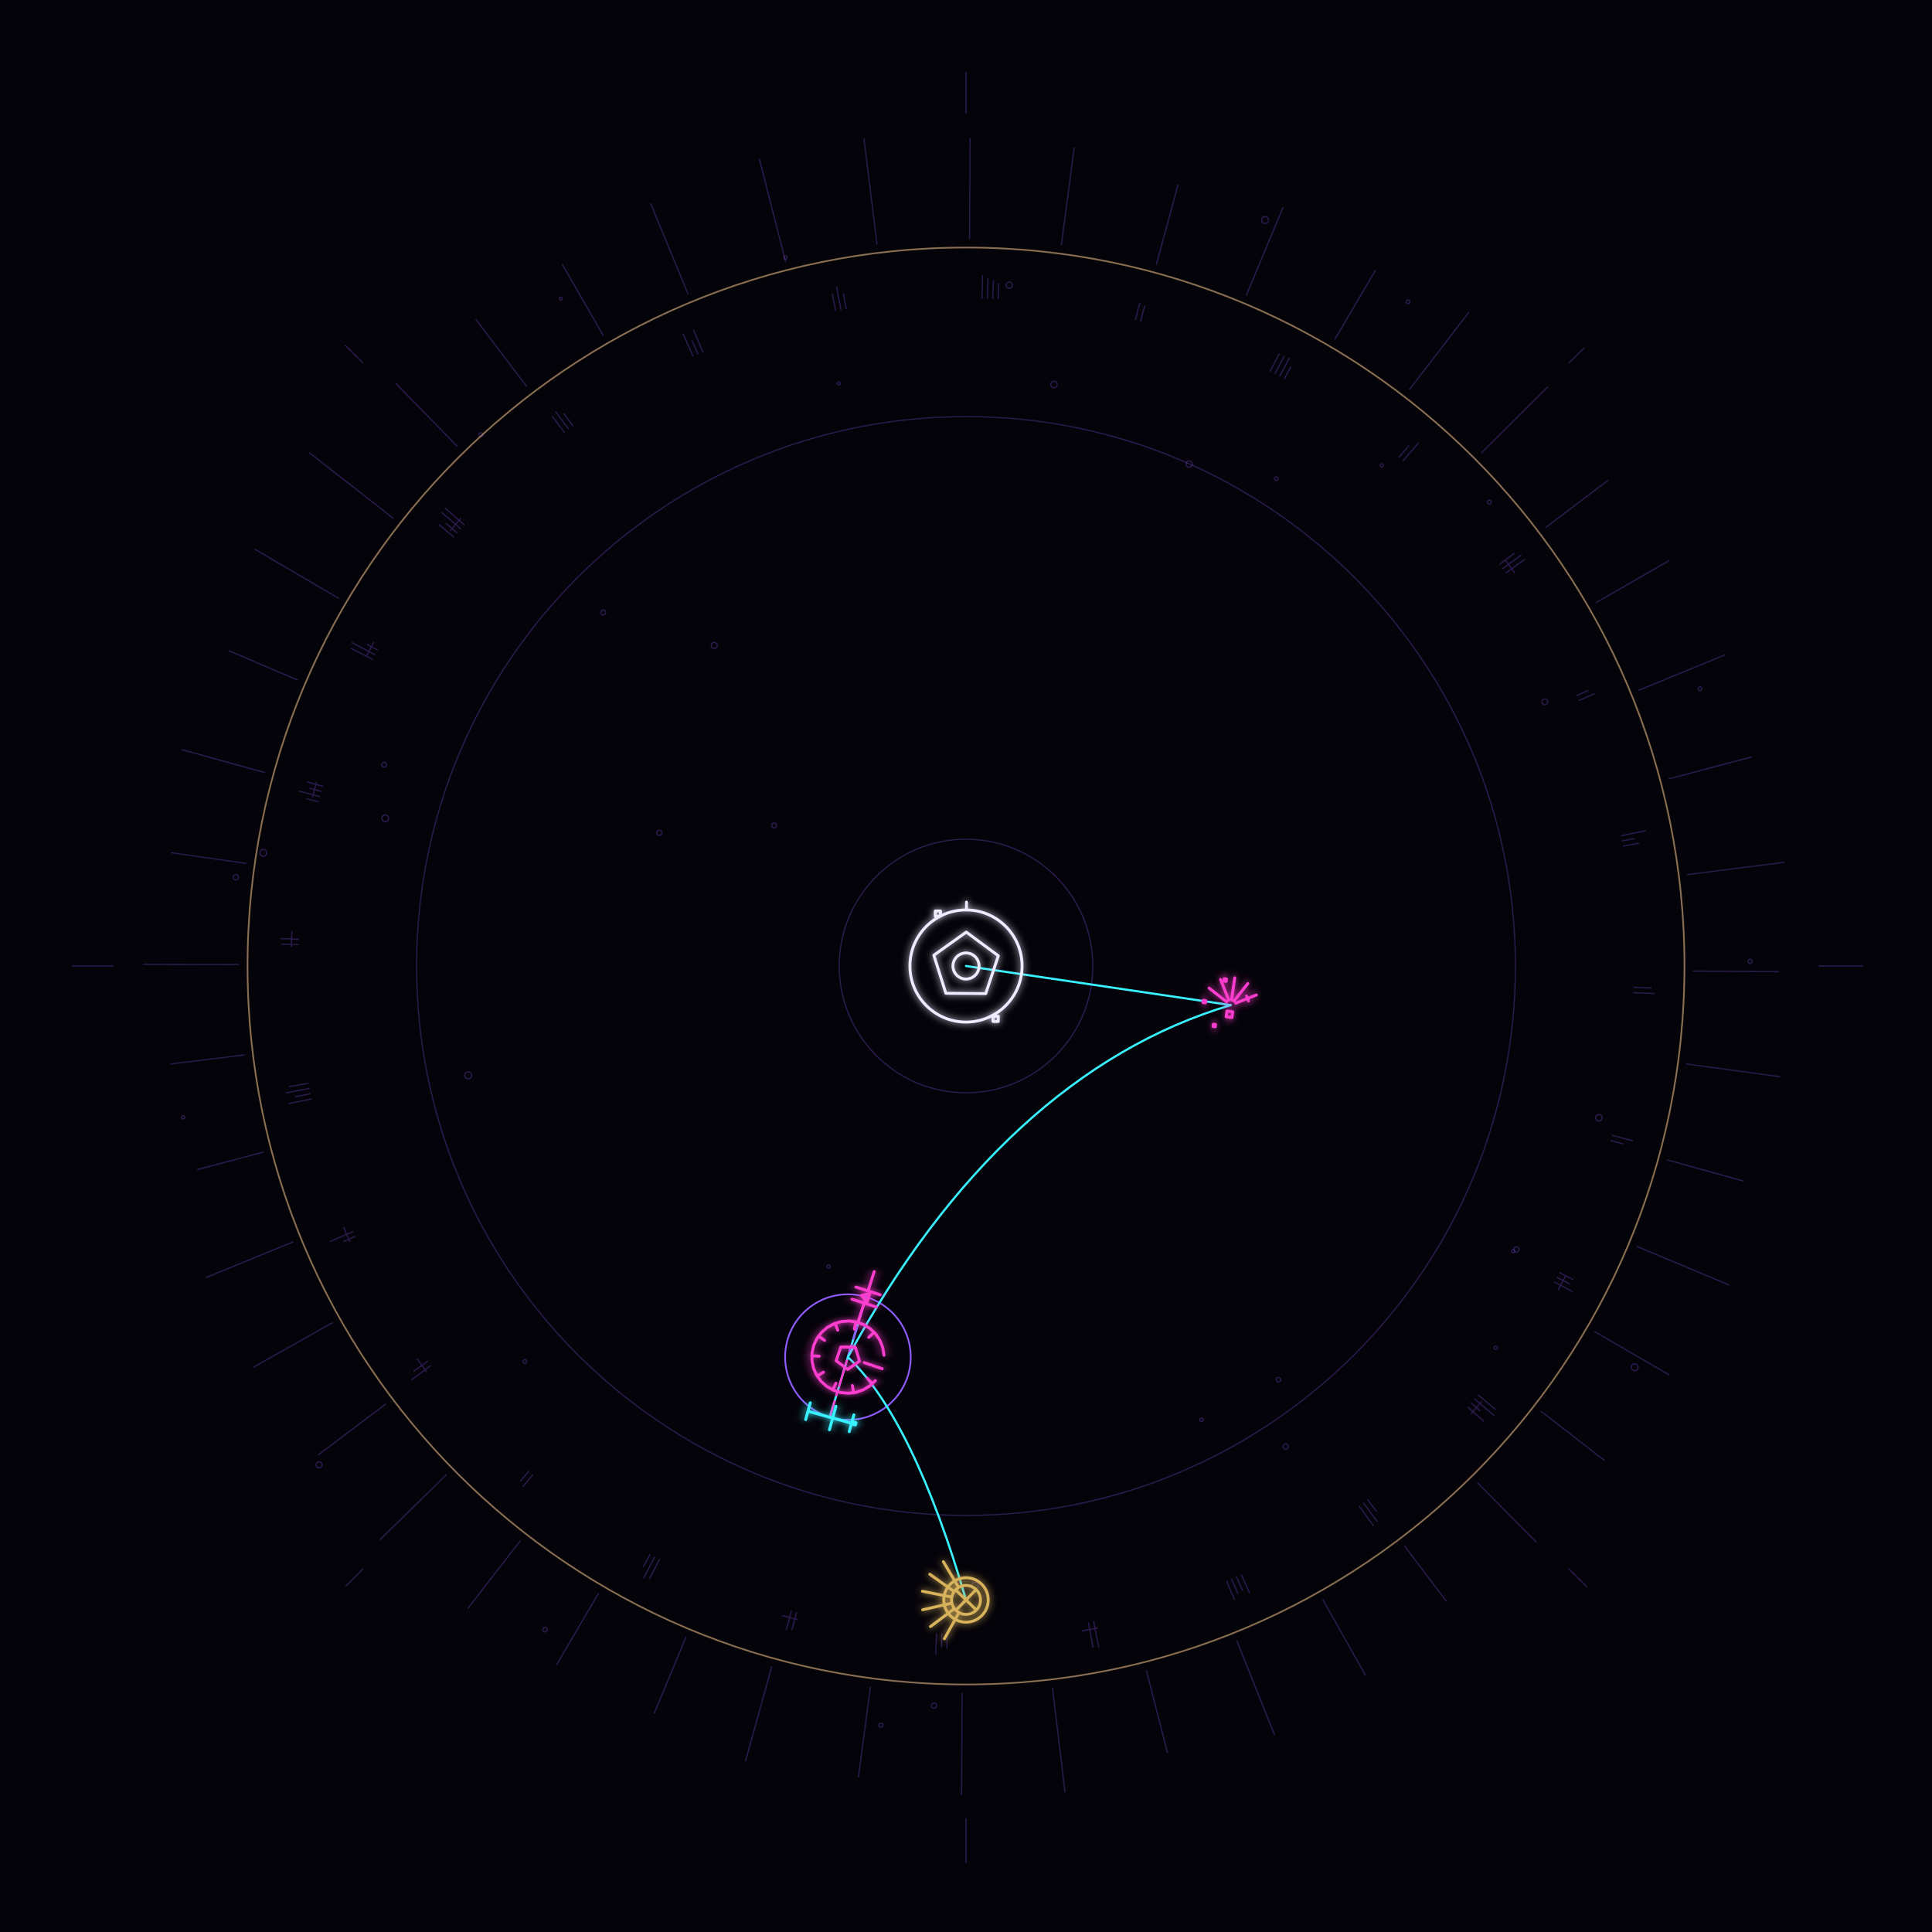
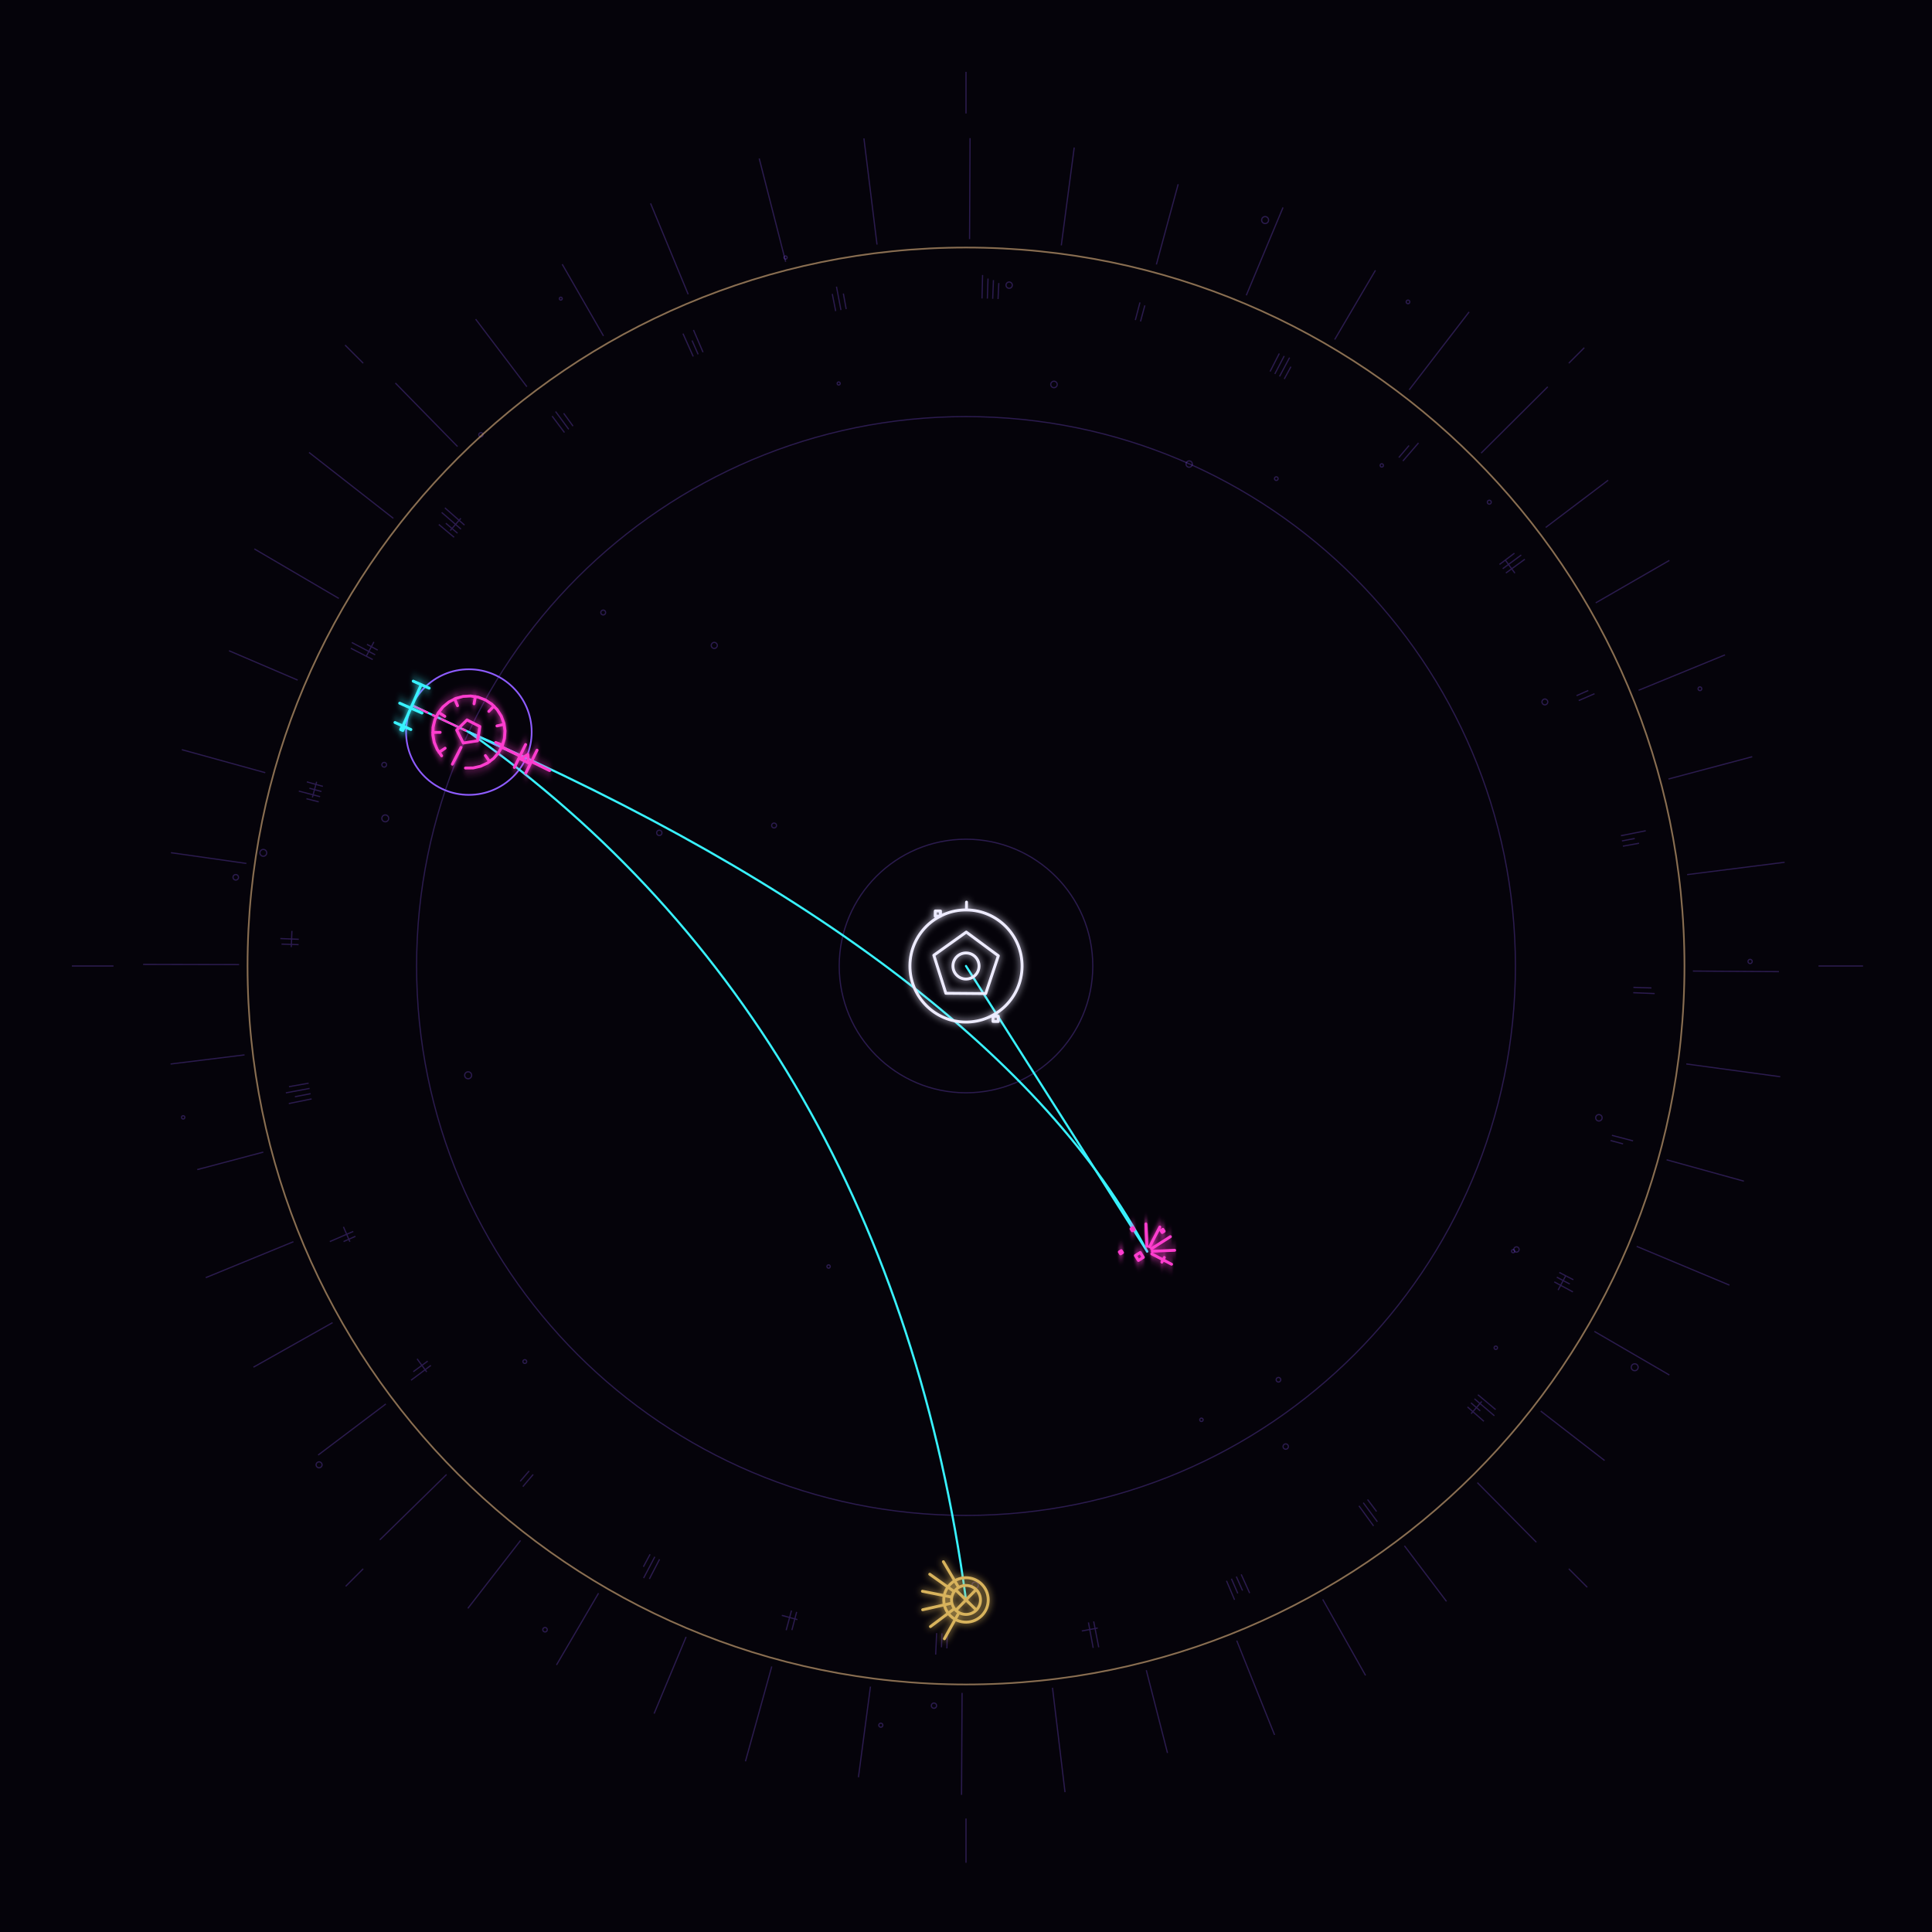
<svg xmlns="http://www.w3.org/2000/svg" viewBox="0 0 1600 1600" role="img">
  <defs>
    <filter id="sigil-glow" x="-30%" y="-30%" width="160%" height="160%">
      <feGaussianBlur stdDeviation="3" result="b" />
      <feMerge>
        <feMergeNode in="b" />
        <feMergeNode in="SourceGraphic" />
      </feMerge>
    </filter>
  </defs>
  <style>.sigil-node{fill:none;stroke-width:2.4;stroke-linecap:round;stroke-linejoin:round}.sigil-edge{fill:none;stroke-width:1.8;stroke-linecap:round}.sigil-region{fill:none;stroke-width:1.4}.sigil-boundary{fill:none;stroke:#D8B35C;stroke-width:1.4;stroke-opacity:0.55}.sigil-ornament{fill:none;stroke:#8E5CFF;stroke-opacity:0.28;stroke-width:1}.sigil-text{fill:#EDEBFF;font-family:ui-monospace,SFMono-Regular,Menlo,Consolas,monospace;font-size:15px;text-anchor:middle;dominant-baseline:middle}</style>
  <rect x="0" y="0" width="1600" height="1600" fill="#05030A" />
  <g class="sigil-layer sigil-layer-guide-geometry">
    <circle cx="800" cy="800" r="105" id="ornament-guide-0" class="sigil-ornament" stroke="#8E5CFF" />
    <circle cx="800" cy="800" r="455" id="ornament-guide-1" class="sigil-ornament" stroke="#8E5CFF" />
    <circle cx="800" cy="800" r="595" id="ornament-guide-2" class="sigil-ornament" stroke="#8E5CFF" />
    <path d="M800 94L800 59.481" id="ornament-cardinal-0" class="sigil-ornament" stroke="#8E5CFF" />
    <path d="M1299.217 300.783L1312.026 287.974" id="ornament-cardinal-1" class="sigil-ornament" stroke="#8E5CFF" />
    <path d="M1506 800L1542.906 800" id="ornament-cardinal-2" class="sigil-ornament" stroke="#8E5CFF" />
    <path d="M1299.217 1299.217L1314.492 1314.492" id="ornament-cardinal-3" class="sigil-ornament" stroke="#8E5CFF" />
    <path d="M800 1506L800 1542.657" id="ornament-cardinal-4" class="sigil-ornament" stroke="#8E5CFF" />
    <path d="M300.783 1299.217L286.287 1313.713" id="ornament-cardinal-5" class="sigil-ornament" stroke="#8E5CFF" />
    <path d="M94 800L59.509 800" id="ornament-cardinal-6" class="sigil-ornament" stroke="#8E5CFF" />
    <path d="M300.783 300.783L285.793 285.793" id="ornament-cardinal-7" class="sigil-ornament" stroke="#8E5CFF" />
  </g>
  <g class="sigil-layer sigil-layer-ornament-back">
    <path d="M1401.985 804.182L1473.239 804.677" id="ornament-filament-0" class="sigil-ornament" stroke="#8E5CFF" />
    <path d="M1396.51 881.119L1474.331 891.702" id="ornament-filament-1" class="sigil-ornament" stroke="#8E5CFF" />
    <path d="M1380.213 960.49L1444.226 978.197" id="ornament-filament-2" class="sigil-ornament" stroke="#8E5CFF" />
    <path d="M1355.426 1032.177L1432.22 1064.278" id="ornament-filament-3" class="sigil-ornament" stroke="#8E5CFF" />
    <path d="M1320.409 1102.62L1382.467 1138.707" id="ornament-filament-4" class="sigil-ornament" stroke="#8E5CFF" />
    <path d="M1275.97 1168.587L1328.844 1209.532" id="ornament-filament-5" class="sigil-ornament" stroke="#8E5CFF" />
    <path d="M1223.492 1227.853L1272.341 1277.205" id="ornament-filament-6" class="sigil-ornament" stroke="#8E5CFF" />
    <path d="M1163.099 1280.17L1197.897 1326.188" id="ornament-filament-7" class="sigil-ornament" stroke="#8E5CFF" />
    <path d="M1095.412 1324.534L1130.88 1387.512" id="ornament-filament-8" class="sigil-ornament" stroke="#8E5CFF" />
    <path d="M1024.21 1358.69L1055.545 1436.772" id="ornament-filament-9" class="sigil-ornament" stroke="#8E5CFF" />
    <path d="M949.32 1383.187L966.871 1451.734" id="ornament-filament-10" class="sigil-ornament" stroke="#8E5CFF" />
    <path d="M871.632 1397.723L881.993 1484.181" id="ornament-filament-11" class="sigil-ornament" stroke="#8E5CFF" />
    <path d="M796.757 1401.991L796.302 1486.438" id="ornament-filament-12" class="sigil-ornament" stroke="#8E5CFF" />
    <path d="M720.875 1396.777L710.923 1471.841" id="ornament-filament-13" class="sigil-ornament" stroke="#8E5CFF" />
    <path d="M639.143 1380.111L617.366 1458.648" id="ornament-filament-14" class="sigil-ornament" stroke="#8E5CFF" />
    <path d="M568.209 1355.587L541.703 1419.121" id="ornament-filament-15" class="sigil-ornament" stroke="#8E5CFF" />
    <path d="M495.686 1319.42L460.884 1378.822" id="ornament-filament-16" class="sigil-ornament" stroke="#8E5CFF" />
    <path d="M431.093 1275.722L387.451 1332" id="ornament-filament-17" class="sigil-ornament" stroke="#8E5CFF" />
    <path d="M369.822 1221.13L314.522 1275.267" id="ornament-filament-18" class="sigil-ornament" stroke="#8E5CFF" />
    <path d="M319.529 1162.701L263.48 1205.011" id="ornament-filament-19" class="sigil-ornament" stroke="#8E5CFF" />
    <path d="M275.432 1095.351L209.896 1132.249" id="ornament-filament-20" class="sigil-ornament" stroke="#8E5CFF" />
    <path d="M242.988 1028.346L170.369 1058.116" id="ornament-filament-21" class="sigil-ornament" stroke="#8E5CFF" />
    <path d="M218.064 954.125L163.356 968.614" id="ornament-filament-22" class="sigil-ornament" stroke="#8E5CFF" />
    <path d="M202.518 873.619L141.279 881.164" id="ornament-filament-23" class="sigil-ornament" stroke="#8E5CFF" />
    <path d="M198.001 798.82L118.514 798.664" id="ornament-filament-24" class="sigil-ornament" stroke="#8E5CFF" />
    <path d="M204.021 715.069L141.562 706.169" id="ornament-filament-25" class="sigil-ornament" stroke="#8E5CFF" />
    <path d="M219.678 639.904L150.631 620.856" id="ornament-filament-26" class="sigil-ornament" stroke="#8E5CFF" />
    <path d="M246.517 563.229L189.68 538.915" id="ornament-filament-27" class="sigil-ornament" stroke="#8E5CFF" />
    <path d="M280.628 495.604L210.645 454.588" id="ornament-filament-28" class="sigil-ornament" stroke="#8E5CFF" />
    <path d="M325.717 429.245L255.932 374.693" id="ornament-filament-29" class="sigil-ornament" stroke="#8E5CFF" />
    <path d="M378.902 369.791L327.429 317.205" id="ornament-filament-30" class="sigil-ornament" stroke="#8E5CFF" />
    <path d="M436.33 320.262L393.914 264.309" id="ornament-filament-31" class="sigil-ornament" stroke="#8E5CFF" />
    <path d="M499.775 278.206L465.599 218.807" id="ornament-filament-32" class="sigil-ornament" stroke="#8E5CFF" />
    <path d="M569.916 243.704L538.794 168.459" id="ornament-filament-33" class="sigil-ornament" stroke="#8E5CFF" />
    <path d="M650.657 216.819L628.741 131.236" id="ornament-filament-34" class="sigil-ornament" stroke="#8E5CFF" />
    <path d="M726.307 202.528L715.461 114.595" id="ornament-filament-35" class="sigil-ornament" stroke="#8E5CFF" />
    <path d="M802.949 198.007L803.359 114.381" id="ornament-filament-36" class="sigil-ornament" stroke="#8E5CFF" />
    <path d="M878.918 203.195L889.632 122.17" id="ornament-filament-37" class="sigil-ornament" stroke="#8E5CFF" />
    <path d="M957.676 219.016L975.709 152.569" id="ornament-filament-38" class="sigil-ornament" stroke="#8E5CFF" />
    <path d="M1032.141 244.559L1062.547 171.805" id="ornament-filament-39" class="sigil-ornament" stroke="#8E5CFF" />
    <path d="M1105.347 281.187L1139.082 223.867" id="ornament-filament-40" class="sigil-ornament" stroke="#8E5CFF" />
    <path d="M1167.04 322.836L1216.658 258.331" id="ornament-filament-41" class="sigil-ornament" stroke="#8E5CFF" />
    <path d="M1226.617 375.263L1281.805 320.318" id="ornament-filament-42" class="sigil-ornament" stroke="#8E5CFF" />
    <path d="M1280.102 436.812L1331.792 397.709" id="ornament-filament-43" class="sigil-ornament" stroke="#8E5CFF" />
    <path d="M1321.507 499.277L1382.496 464.108" id="ornament-filament-44" class="sigil-ornament" stroke="#8E5CFF" />
    <path d="M1357.017 571.667L1428.584 542.33" id="ornament-filament-45" class="sigil-ornament" stroke="#8E5CFF" />
    <path d="M1381.743 645.147L1451.121 626.679" id="ornament-filament-46" class="sigil-ornament" stroke="#8E5CFF" />
    <path d="M1397.224 724.318L1477.937 714.09" id="ornament-filament-47" class="sigil-ornament" stroke="#8E5CFF" />
    <path d="M1352.717 817.693L1367.662 818.171M1352.558 822.114L1370.324 822.825" id="ornament-rune-0" class="sigil-ornament" stroke="#8E5CFF" />
    <path d="M1334.922 940.24L1352.431 944.831M1333.783 944.515L1344.158 947.324" id="ornament-rune-1" class="sigil-ornament" stroke="#8E5CFF" />
    <path d="M1291.323 1053.792L1302.977 1059.812M1289.277 1057.715L1300.048 1063.388M1287.2 1061.621L1302.625 1069.904M1296.654 1056.546L1290.354 1068.391" id="ornament-rune-2" class="sigil-ornament" stroke="#8E5CFF" />
    <path d="M1223.954 1155.066L1238.626 1167.354M1221.1 1158.446L1237.571 1172.466M1218.219 1161.804L1225.89 1168.44M1215.311 1165.138L1228.859 1177.049M1227.115 1160.63L1218.338 1170.776" id="ornament-rune-3" class="sigil-ornament" stroke="#8E5CFF" />
    <path d="M1132.55 1241.836L1140.02 1251.761M1129.005 1244.482L1140.693 1260.273M1125.439 1247.1L1137.527 1263.707" id="ornament-rune-4" class="sigil-ornament" stroke="#8E5CFF" />
    <path d="M1027.912 1303.85L1034.905 1319.31M1023.874 1305.657L1029.004 1317.245M1019.822 1307.432L1025.089 1319.591M1015.755 1309.175L1022.426 1324.917" id="ornament-rune-5" class="sigil-ornament" stroke="#8E5CFF" />
    <path d="M905.742 1342.796L909.913 1364.211M901.396 1343.625L905.328 1364.703M909.083 1348.254L895.895 1350.713" id="ornament-rune-6" class="sigil-ornament" stroke="#8E5CFF" />
    <path d="M784.518 1352.783L784.172 1365.127M780.096 1352.642L779.68 1364.198M775.676 1352.465L774.892 1370.268" id="ornament-rune-7" class="sigil-ornament" stroke="#8E5CFF" />
    <path d="M659.76 1334.922L655.815 1349.969M655.485 1333.783L651.077 1350.063M660.402 1341.289L647.452 1337.783" id="ornament-rune-8" class="sigil-ornament" stroke="#8E5CFF" />
    <path d="M546.208 1291.323L537.791 1307.618M542.285 1289.277L533.003 1306.9M538.379 1287.2L532.811 1297.568" id="ornament-rune-9" class="sigil-ornament" stroke="#8E5CFF" />
    <path d="M441.554 1221.1L432.983 1231.169M438.196 1218.219L430.818 1226.747" id="ornament-rune-10" class="sigil-ornament" stroke="#8E5CFF" />
    <path d="M356.837 1130.78L340.385 1143.061M354.205 1127.225L342.274 1135.983M353.37 1136.159L345.432 1125.344" id="ornament-rune-11" class="sigil-ornament" stroke="#8E5CFF" />
    <path d="M294.343 1023.874L284.52 1028.223M292.568 1019.822L273.132 1028.241M289.766 1028.346L284.433 1016.036" id="ornament-rune-12" class="sigil-ornament" stroke="#8E5CFF" />
    <path d="M258.067 910.081L239.179 913.917M257.204 905.742L244.231 908.269M256.375 901.396L236.727 905.061M255.582 897.044L239.333 899.94" id="ornament-rune-13" class="sigil-ornament" stroke="#8E5CFF" />
    <path d="M247.283 782.307L233.147 781.855M247.442 777.886L232.163 777.274M241.219 784.35L241.756 770.945" id="ornament-rune-14" class="sigil-ornament" stroke="#8E5CFF" />
    <path d="M263.973 664.043L253.761 661.453M265.078 659.76L247.471 655.144M266.217 655.485L256.228 652.78M267.39 651.219L254.107 647.509M258.711 660.402L262.217 647.452" id="ornament-rune-15" class="sigil-ornament" stroke="#8E5CFF" />
    <path d="M308.677 546.208L290.566 536.852M310.723 542.285L291.341 532.076M312.8 538.379L303.907 533.604M303.346 543.454L309.646 531.609" id="ornament-rune-16" class="sigil-ornament" stroke="#8E5CFF" />
    <path d="M376.046 444.934L363.41 434.351M378.9 441.554L369.235 433.327M381.781 438.196L365.788 424.361M384.689 434.862L368.457 420.592M372.885 439.37L381.662 429.224" id="ornament-rune-17" class="sigil-ornament" stroke="#8E5CFF" />
    <path d="M467.45 358.164L457.216 344.567M470.995 355.518L460.107 340.809M474.561 352.9L466.818 342.262" id="ornament-rune-18" class="sigil-ornament" stroke="#8E5CFF" />
    <path d="M574.105 295.242L565.617 276.276M578.15 293.451L573.123 281.972M582.21 291.693L574.312 273.259" id="ornament-rune-19" class="sigil-ornament" stroke="#8E5CFF" />
    <path d="M692.088 257.631L689.259 243.413M696.43 256.785L692.734 237.4M700.779 255.974L698.429 243.087" id="ornament-rune-20" class="sigil-ornament" stroke="#8E5CFF" />
    <path d="M813.271 247.159L813.736 227.767M817.693 247.283L818.224 230.704M822.114 247.442L822.733 231.972M826.534 247.637L827.169 234.418" id="ornament-rune-21" class="sigil-ornament" stroke="#8E5CFF" />
    <path d="M940.24 265.078L944.069 250.474M944.515 266.217L948.116 252.917" id="ornament-rune-22" class="sigil-ornament" stroke="#8E5CFF" />
    <path d="M1051.825 307.666L1059.452 292.754M1055.756 309.696L1063.523 294.805M1059.67 311.758L1067.959 296.172M1063.567 313.851L1069.081 303.681" id="ornament-rune-23" class="sigil-ornament" stroke="#8E5CFF" />
    <path d="M1158.446 378.9L1166.9 368.968M1161.804 381.781L1174.737 366.831" id="ornament-rune-24" class="sigil-ornament" stroke="#8E5CFF" />
    <path d="M1241.836 467.45L1254.188 458.153M1244.482 470.995L1259.819 459.643M1247.1 474.561L1262.814 463.123M1246.63 463.841L1254.568 474.656" id="ornament-rune-25" class="sigil-ornament" stroke="#8E5CFF" />
    <path d="M1305.657 576.126L1315.366 571.828M1307.432 580.178L1320.519 574.509" id="ornament-rune-26" class="sigil-ornament" stroke="#8E5CFF" />
    <path d="M1342.369 692.088L1362.94 687.995M1343.215 696.43L1353.822 694.408M1344.026 700.779L1357.398 698.341" id="ornament-rune-27" class="sigil-ornament" stroke="#8E5CFF" />
    <circle cx="499.557" cy="507.254" r="2.017" id="ornament-dot-87" class="sigil-ornament" stroke="#8E5CFF" />
    <circle cx="1047.714" cy="182.248" r="2.88" id="ornament-dot-88" class="sigil-ornament" stroke="#8E5CFF" />
    <circle cx="1407.799" cy="570.398" r="1.545" id="ornament-dot-89" class="sigil-ornament" stroke="#8E5CFF" />
    <circle cx="218.054" cy="706.291" r="2.83" id="ornament-dot-90" class="sigil-ornament" stroke="#8E5CFF" />
    <circle cx="451.355" cy="1349.661" r="1.862" id="ornament-dot-91" class="sigil-ornament" stroke="#8E5CFF" />
    <circle cx="195.243" cy="726.547" r="2.298" id="ornament-dot-92" class="sigil-ornament" stroke="#8E5CFF" />
    <circle cx="546.012" cy="689.719" r="2.214" id="ornament-dot-93" class="sigil-ornament" stroke="#8E5CFF" />
    <circle cx="807.572" cy="1312.798" r="2.658" id="ornament-dot-94" class="sigil-ornament" stroke="#8E5CFF" />
    <circle cx="1056.979" cy="396.379" r="1.519" id="ornament-dot-95" class="sigil-ornament" stroke="#8E5CFF" />
    <circle cx="1353.792" cy="1132.296" r="2.861" id="ornament-dot-96" class="sigil-ornament" stroke="#8E5CFF" />
    <circle cx="650.553" cy="213.273" r="1.336" id="ornament-dot-97" class="sigil-ornament" stroke="#8E5CFF" />
    <circle cx="1233.375" cy="415.884" r="1.632" id="ornament-dot-98" class="sigil-ornament" stroke="#8E5CFF" />
    <circle cx="694.575" cy="317.581" r="1.272" id="ornament-dot-99" class="sigil-ornament" stroke="#8E5CFF" />
    <circle cx="1238.756" cy="1116.163" r="1.408" id="ornament-dot-100" class="sigil-ornament" stroke="#8E5CFF" />
    <circle cx="398.281" cy="360.069" r="1.795" id="ornament-dot-101" class="sigil-ornament" stroke="#8E5CFF" />
    <circle cx="591.524" cy="534.501" r="2.516" id="ornament-dot-102" class="sigil-ornament" stroke="#8E5CFF" />
    <circle cx="319.066" cy="677.73" r="2.845" id="ornament-dot-103" class="sigil-ornament" stroke="#8E5CFF" />
    <circle cx="1058.77" cy="1142.642" r="1.923" id="ornament-dot-104" class="sigil-ornament" stroke="#8E5CFF" />
    <circle cx="1255.882" cy="1034.767" r="2.208" id="ornament-dot-105" class="sigil-ornament" stroke="#8E5CFF" />
    <circle cx="1253.113" cy="1036.153" r="1.339" id="ornament-dot-106" class="sigil-ornament" stroke="#8E5CFF" />
    <circle cx="729.456" cy="1428.733" r="1.688" id="ornament-dot-107" class="sigil-ornament" stroke="#8E5CFF" />
    <circle cx="1279.39" cy="581.309" r="2.418" id="ornament-dot-108" class="sigil-ornament" stroke="#8E5CFF" />
    <circle cx="434.622" cy="1127.58" r="1.573" id="ornament-dot-109" class="sigil-ornament" stroke="#8E5CFF" />
    <circle cx="151.702" cy="925.361" r="1.375" id="ornament-dot-110" class="sigil-ornament" stroke="#8E5CFF" />
    <circle cx="1166.042" cy="250.016" r="1.509" id="ornament-dot-111" class="sigil-ornament" stroke="#8E5CFF" />
    <circle cx="264.247" cy="1213.105" r="2.471" id="ornament-dot-112" class="sigil-ornament" stroke="#8E5CFF" />
    <circle cx="387.705" cy="890.508" r="2.891" id="ornament-dot-113" class="sigil-ornament" stroke="#8E5CFF" />
    <circle cx="1064.777" cy="1197.982" r="2.237" id="ornament-dot-114" class="sigil-ornament" stroke="#8E5CFF" />
    <circle cx="1449.358" cy="796.239" r="1.754" id="ornament-dot-115" class="sigil-ornament" stroke="#8E5CFF" />
    <circle cx="835.749" cy="236.15" r="2.607" id="ornament-dot-116" class="sigil-ornament" stroke="#8E5CFF" />
    <circle cx="686.209" cy="1048.882" r="1.394" id="ornament-dot-117" class="sigil-ornament" stroke="#8E5CFF" />
    <circle cx="641.056" cy="683.637" r="2.04" id="ornament-dot-118" class="sigil-ornament" stroke="#8E5CFF" />
    <circle cx="773.473" cy="1412.548" r="2.191" id="ornament-dot-119" class="sigil-ornament" stroke="#8E5CFF" />
    <circle cx="318.174" cy="633.335" r="1.969" id="ornament-dot-120" class="sigil-ornament" stroke="#8E5CFF" />
    <circle cx="1144.324" cy="385.436" r="1.375" id="ornament-dot-121" class="sigil-ornament" stroke="#8E5CFF" />
    <circle cx="464.418" cy="247.323" r="1.209" id="ornament-dot-122" class="sigil-ornament" stroke="#8E5CFF" />
    <circle cx="984.835" cy="384.313" r="2.617" id="ornament-dot-123" class="sigil-ornament" stroke="#8E5CFF" />
    <circle cx="994.976" cy="1175.836" r="1.407" id="ornament-dot-124" class="sigil-ornament" stroke="#8E5CFF" />
    <circle cx="872.858" cy="318.388" r="2.683" id="ornament-dot-125" class="sigil-ornament" stroke="#8E5CFF" />
    <circle cx="1324.145" cy="925.71" r="2.666" id="ornament-dot-126" class="sigil-ornament" stroke="#8E5CFF" />
  </g>
  <g class="sigil-layer sigil-layer-semantic-regions">
    <circle cx="800" cy="800" r="595" id="boundary-host" class="sigil-boundary sigil-invocation-boundary" />
-     <circle cx="702.211" cy="1123.893" r="52" id="region-s0-ring" class="sigil-region sigil-region-orbit" stroke="#8E5CFF" />
+     <circle cx="388.304" cy="606.27" r="52" id="region-s0-ring" class="sigil-region sigil-region-orbit" stroke="#8E5CFF" />
  </g>
  <g class="sigil-layer sigil-layer-semantic-edges">
-     <path d="M800 800C840.525 805.984 915.083 816.994 1019.289 832.382" id="edge-e0_n0.0-_n1.0" class="sigil-edge sigil-edge-flow" stroke="#38F2FF" />
-     <path d="M717.241 1074.112C711.686 1092.511 701.465 1126.362 687.181 1173.674" id="edge-e1_n3.0-_n4.0" class="sigil-edge sigil-edge-flow" stroke="#38F2FF" />
-     <path d="M702.211 1123.893C708.758 1102.209 713.868 1085.283 717.241 1074.112" id="edge-e2_n2.1-_n3.0" class="sigil-edge sigil-edge-enter" stroke="#8E5CFF" stroke-dasharray="10 6" />
-     <path d="M687.181 1173.674C688.768 1168.417 693.878 1151.491 702.211 1123.893" id="edge-e3_n4.0-_n2.1" class="sigil-edge sigil-edge-feedback" stroke="#FF3CCF" stroke-dasharray="14 5 3 5" />
-     <path d="M1019.289 832.382C894.467 869.388 786.66 968.502 702.211 1123.893" id="edge-e4_n1.0-_n2.0" class="sigil-edge sigil-edge-flow" stroke="#38F2FF" />
-     <path d="M702.211 1123.893C738.197 1158.002 771.445 1226.378 800 1325" id="edge-e5_n2.0-_n5.0" class="sigil-edge sigil-edge-flow" stroke="#38F2FF" />
+     <path d="M800 800C827.726 843.689 878.737 924.069 950.032 1036.412" id="edge-e0_n0.0-_n1.0" class="sigil-edge sigil-edge-flow" stroke="#38F2FF" />
+     <path d="M435.355 628.411C417.965 620.228 385.97 605.172 341.253 584.13" id="edge-e1_n3.0-_n4.0" class="sigil-edge sigil-edge-flow" stroke="#38F2FF" />
+     <path d="M388.304 606.27C408.799 615.915 424.796 623.443 435.355 628.411" id="edge-e2_n2.1-_n3.0" class="sigil-edge sigil-edge-enter" stroke="#8E5CFF" stroke-dasharray="10 6" />
+     <path d="M341.253 584.13C346.221 586.468 362.219 593.996 388.304 606.27" id="edge-e3_n4.0-_n2.1" class="sigil-edge sigil-edge-feedback" stroke="#FF3CCF" stroke-dasharray="14 5 3 5" />
+     <path d="M950.032 1036.412C866.051 877.927 675.063 731.679 388.304 606.27" id="edge-e4_n1.0-_n2.0" class="sigil-edge sigil-edge-flow" stroke="#38F2FF" />
+     <path d="M388.304 606.27C617.864 768.055 757.841 1012.423 800 1325" id="edge-e5_n2.0-_n5.0" class="sigil-edge sigil-edge-flow" stroke="#38F2FF" />
  </g>
  <g class="sigil-layer sigil-layer-semantic-nodes">
    <path d="M846.44 800C846.44 825.648 825.648 846.44 800 846.44C774.352 846.44 753.56 825.648 753.56 800C753.56 774.352 774.352 753.56 800 753.56C825.648 753.56 846.44 774.352 846.44 800M800 771.92L826.706 791.323L816.505 822.717L783.495 822.717L773.294 791.323ZM810.8 800C810.8 805.965 805.965 810.8 800 810.8C794.035 810.8 789.2 805.965 789.2 800C789.2 794.035 794.035 789.2 800 789.2C805.965 789.2 810.8 794.035 810.8 800M800 753.56L800 747.08M774.184 754.636L778.504 754.636L778.504 758.956L774.184 758.956ZM822.743 841.416L827.063 841.416L827.063 845.736L822.743 845.736Z" id="node-n0" class="sigil-node sigil-node-source" stroke="#EDEBFF" filter="url(#sigil-glow)" transform="rotate(0.464 800 800)" />
-     <path d="M1015.541 830.232L999.511 821.037M1017.123 828.644L1007.861 812.652M1019.289 828.062L1019.289 809.582M1021.454 828.644L1030.716 812.652M1023.036 830.232L1039.066 821.037M1031.121 823.104L1033.271 826.852M1016.889 837.662L1021.689 837.662L1021.689 842.462L1016.889 842.462ZM1010.827 811.533L1012.747 811.533L1012.747 813.453L1010.827 813.453ZM996.296 831.657L998.216 831.657L998.216 833.577L996.296 833.577ZM1007.21 850.106L1009.13 850.106L1009.13 852.026L1007.21 852.026Z" id="node-n1" class="sigil-node sigil-node-scatter" stroke="#FF3CCF" filter="url(#sigil-glow)" transform="rotate(8.272 1019.289 832.382)" />
-     <path d="M713.309 1096.107L718.918 1099.072L723.775 1103.152L727.663 1108.165L730.407 1113.885L731.884 1120.055L732.026 1126.397L730.828 1132.627L728.343 1138.464L724.684 1143.646L720.014 1147.94L714.544 1151.153L708.519 1153.141L702.211 1153.813L695.903 1153.141L689.878 1151.153L684.408 1147.94L679.738 1143.646L676.079 1138.464L673.594 1132.627L672.396 1126.397L672.538 1120.055L674.014 1113.885L676.758 1108.165L680.647 1103.152L685.504 1099.072L691.113 1096.107M716.555 1097.636L713.621 1103.007M728.697 1109.977L723.28 1112.823M731.972 1126.977L725.884 1126.346M725.282 1142.944L720.563 1139.048M710.867 1152.534L709.097 1146.675M693.555 1152.534L695.325 1146.675M679.14 1142.944L683.859 1139.048M672.45 1126.977L678.538 1126.346M675.724 1109.977L681.142 1112.823M702.211 1113.693L711.912 1120.741L708.206 1132.145L696.215 1132.145L692.51 1120.741ZM702.211 1093.973L702.211 1109.613" id="node-n2" class="sigil-node sigil-node-orbit" stroke="#FF3CCF" filter="url(#sigil-glow)" transform="rotate(108.771 702.211 1123.893)" />
-     <path d="M695.161 1074.112L711.961 1074.112M722.521 1074.112L739.321 1074.112M711.961 1063.552L711.961 1084.672M722.521 1063.552L722.521 1084.672M717.241 1078.192L713.707 1072.072L720.774 1072.072Z" id="node-n3" class="sigil-node sigil-node-ward" stroke="#FF3CCF" filter="url(#sigil-glow)" transform="rotate(107.771 717.241 1074.112)" />
-     <path d="M687.181 1154.954L687.181 1192.394M679.981 1154.954L694.381 1154.954M679.981 1192.394L694.381 1192.394M677.101 1171.168L697.261 1171.168M685.787 1151.526L687.707 1151.526L687.707 1153.446L685.787 1153.446Z" id="node-n4" class="sigil-node sigil-node-stage" stroke="#38F2FF" filter="url(#sigil-glow)" transform="rotate(105.429 687.181 1173.674)" />
+     <path d="M946.284 1034.262L930.254 1025.067M947.866 1032.674L938.604 1016.682M950.032 1032.092L950.032 1013.612M952.197 1032.674L961.459 1016.682M953.779 1034.262L969.809 1025.067M961.864 1027.134L964.014 1030.882M947.632 1041.692L952.432 1041.692L952.432 1046.492L947.632 1046.492ZM941.57 1015.563L943.49 1015.563L943.49 1017.483L941.57 1017.483ZM927.039 1035.687L928.959 1035.687L928.959 1037.607L927.039 1037.607ZM937.953 1054.136L939.873 1054.136L939.873 1056.056L937.953 1056.056Z" id="node-n1" class="sigil-node sigil-node-scatter" stroke="#FF3CCF" filter="url(#sigil-glow)" transform="rotate(57.472 950.032 1036.412)" />
+     <path d="M399.402 578.485L405.01 581.449L409.868 585.53L413.756 590.542L416.5 596.262L417.976 602.432L418.119 608.774L416.921 615.004L414.436 620.841L410.776 626.023L406.107 630.317L400.637 633.53L394.612 635.518L388.304 636.19L381.995 635.518L375.971 633.53L370.501 630.317L365.831 626.023L362.171 620.841L359.687 615.004L358.489 608.774L358.631 602.432L360.107 596.262L362.851 590.542L366.739 585.53L371.597 581.449L377.206 578.485M402.648 580.013L399.714 585.384M414.79 592.354L409.373 595.2M418.064 609.354L411.977 608.723M411.374 625.322L406.655 621.425M396.96 634.911L395.189 629.053M379.647 634.911L381.418 629.053M365.233 625.322L369.952 621.425M358.543 609.354L364.63 608.723M361.817 592.354L367.235 595.2M388.304 596.07L398.004 603.118L394.299 614.522L382.308 614.522L378.603 603.118ZM388.304 576.35L388.304 591.99" id="node-n2" class="sigil-node sigil-node-orbit" stroke="#FF3CCF" filter="url(#sigil-glow)" transform="rotate(-152.829 388.304 606.27)" />
+     <path d="M413.275 628.411L430.075 628.411M440.635 628.411L457.435 628.411M430.075 617.851L430.075 638.971M440.635 617.851L440.635 638.971M435.355 632.491L431.821 626.371L438.888 626.371Z" id="node-n3" class="sigil-node sigil-node-ward" stroke="#FF3CCF" filter="url(#sigil-glow)" transform="rotate(-153.829 435.355 628.411)" />
+     <path d="M341.253 565.41L341.253 602.85M334.053 565.41L348.453 565.41M334.053 602.85L348.453 602.85M331.173 581.624L351.333 581.624M339.858 561.983L341.778 561.983L341.778 563.903L339.858 563.903Z" id="node-n4" class="sigil-node sigil-node-stage" stroke="#38F2FF" filter="url(#sigil-glow)" transform="rotate(-156.171 341.253 584.13)" />
    <path d="M831.921 1343.311L810.409 1330.971M821.681 1354.735L807.07 1334.696M807.671 1360.992L802.502 1336.736M792.329 1360.992L797.498 1336.736M778.319 1354.735L792.93 1334.696M768.079 1343.311L789.591 1330.971M812 1325C812 1331.627 806.627 1337 800 1337C793.373 1337 788 1331.627 788 1325C788 1318.373 793.373 1313 800 1313C806.627 1313 812 1318.373 812 1325M791.6 1316.6L808.4 1333.4M808.4 1316.6L791.6 1333.4M818.4 1325C818.4 1335.162 810.162 1343.4 800 1343.4C789.838 1343.4 781.6 1335.162 781.6 1325C781.6 1314.838 789.838 1306.6 800 1306.6C810.162 1306.6 818.4 1314.838 818.4 1325" id="node-n5" class="sigil-node sigil-node-collect" stroke="#D8B35C" filter="url(#sigil-glow)" transform="rotate(89.251 800 1325)" />
  </g>
</svg>
